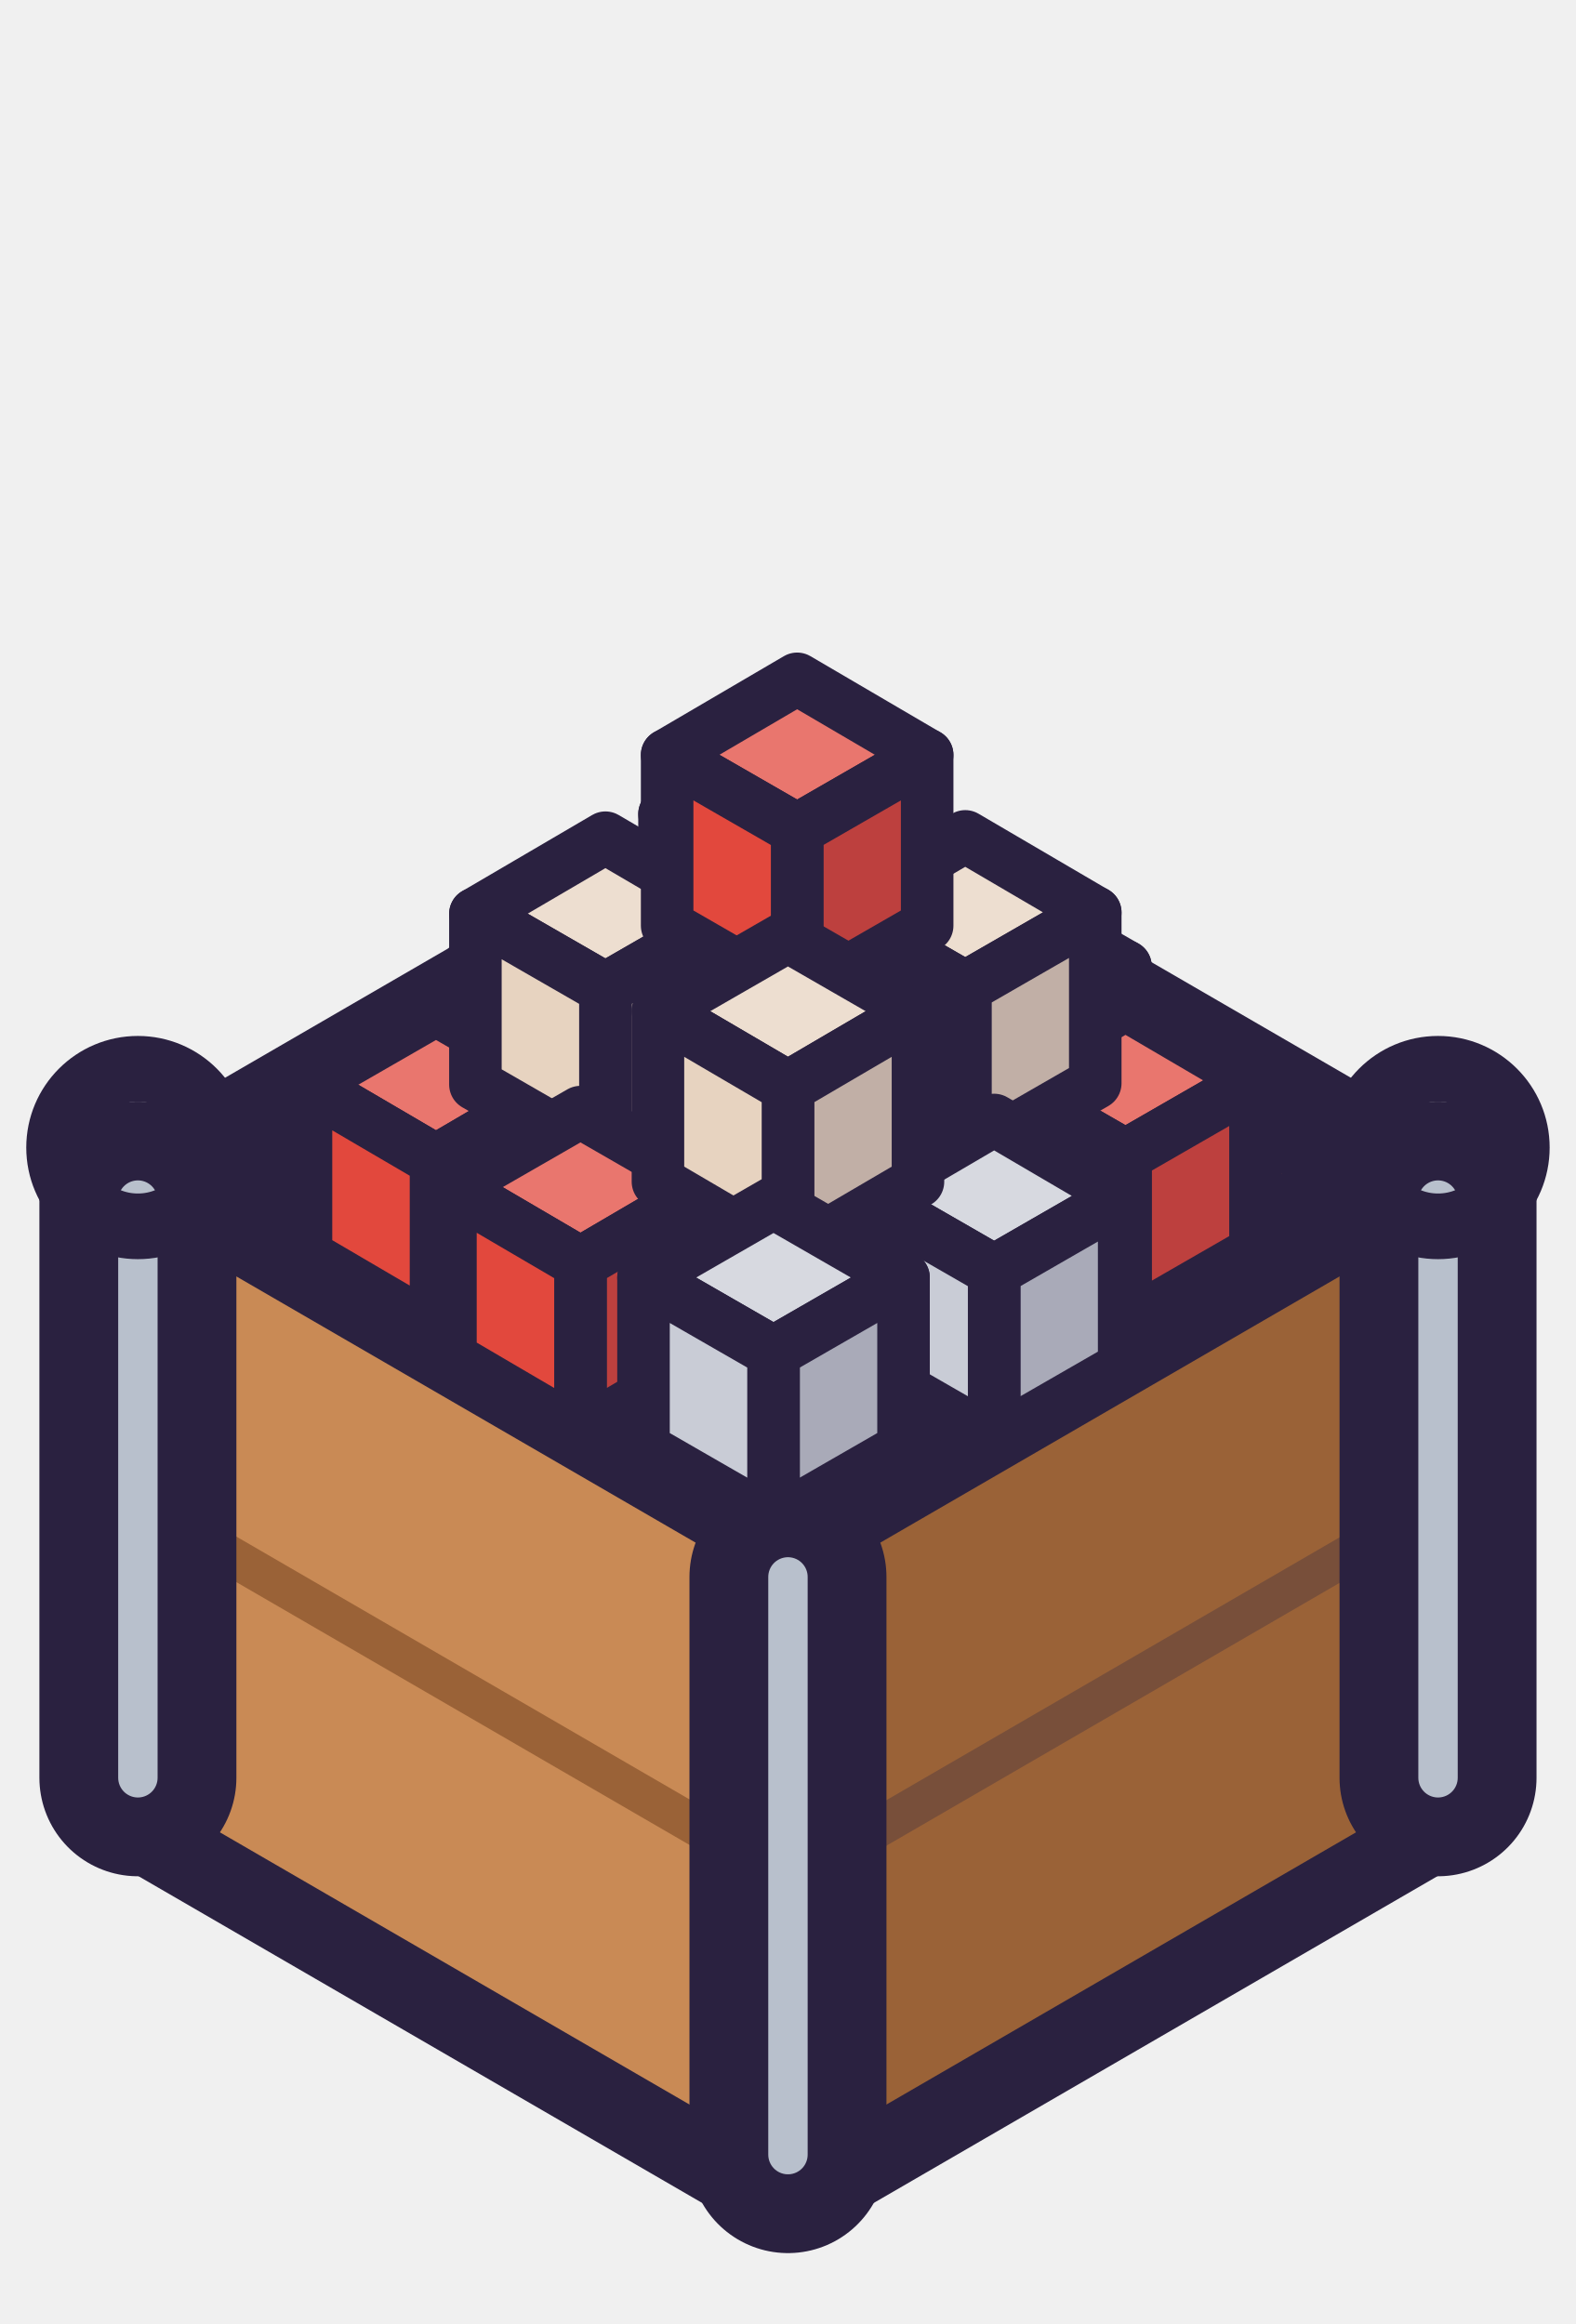
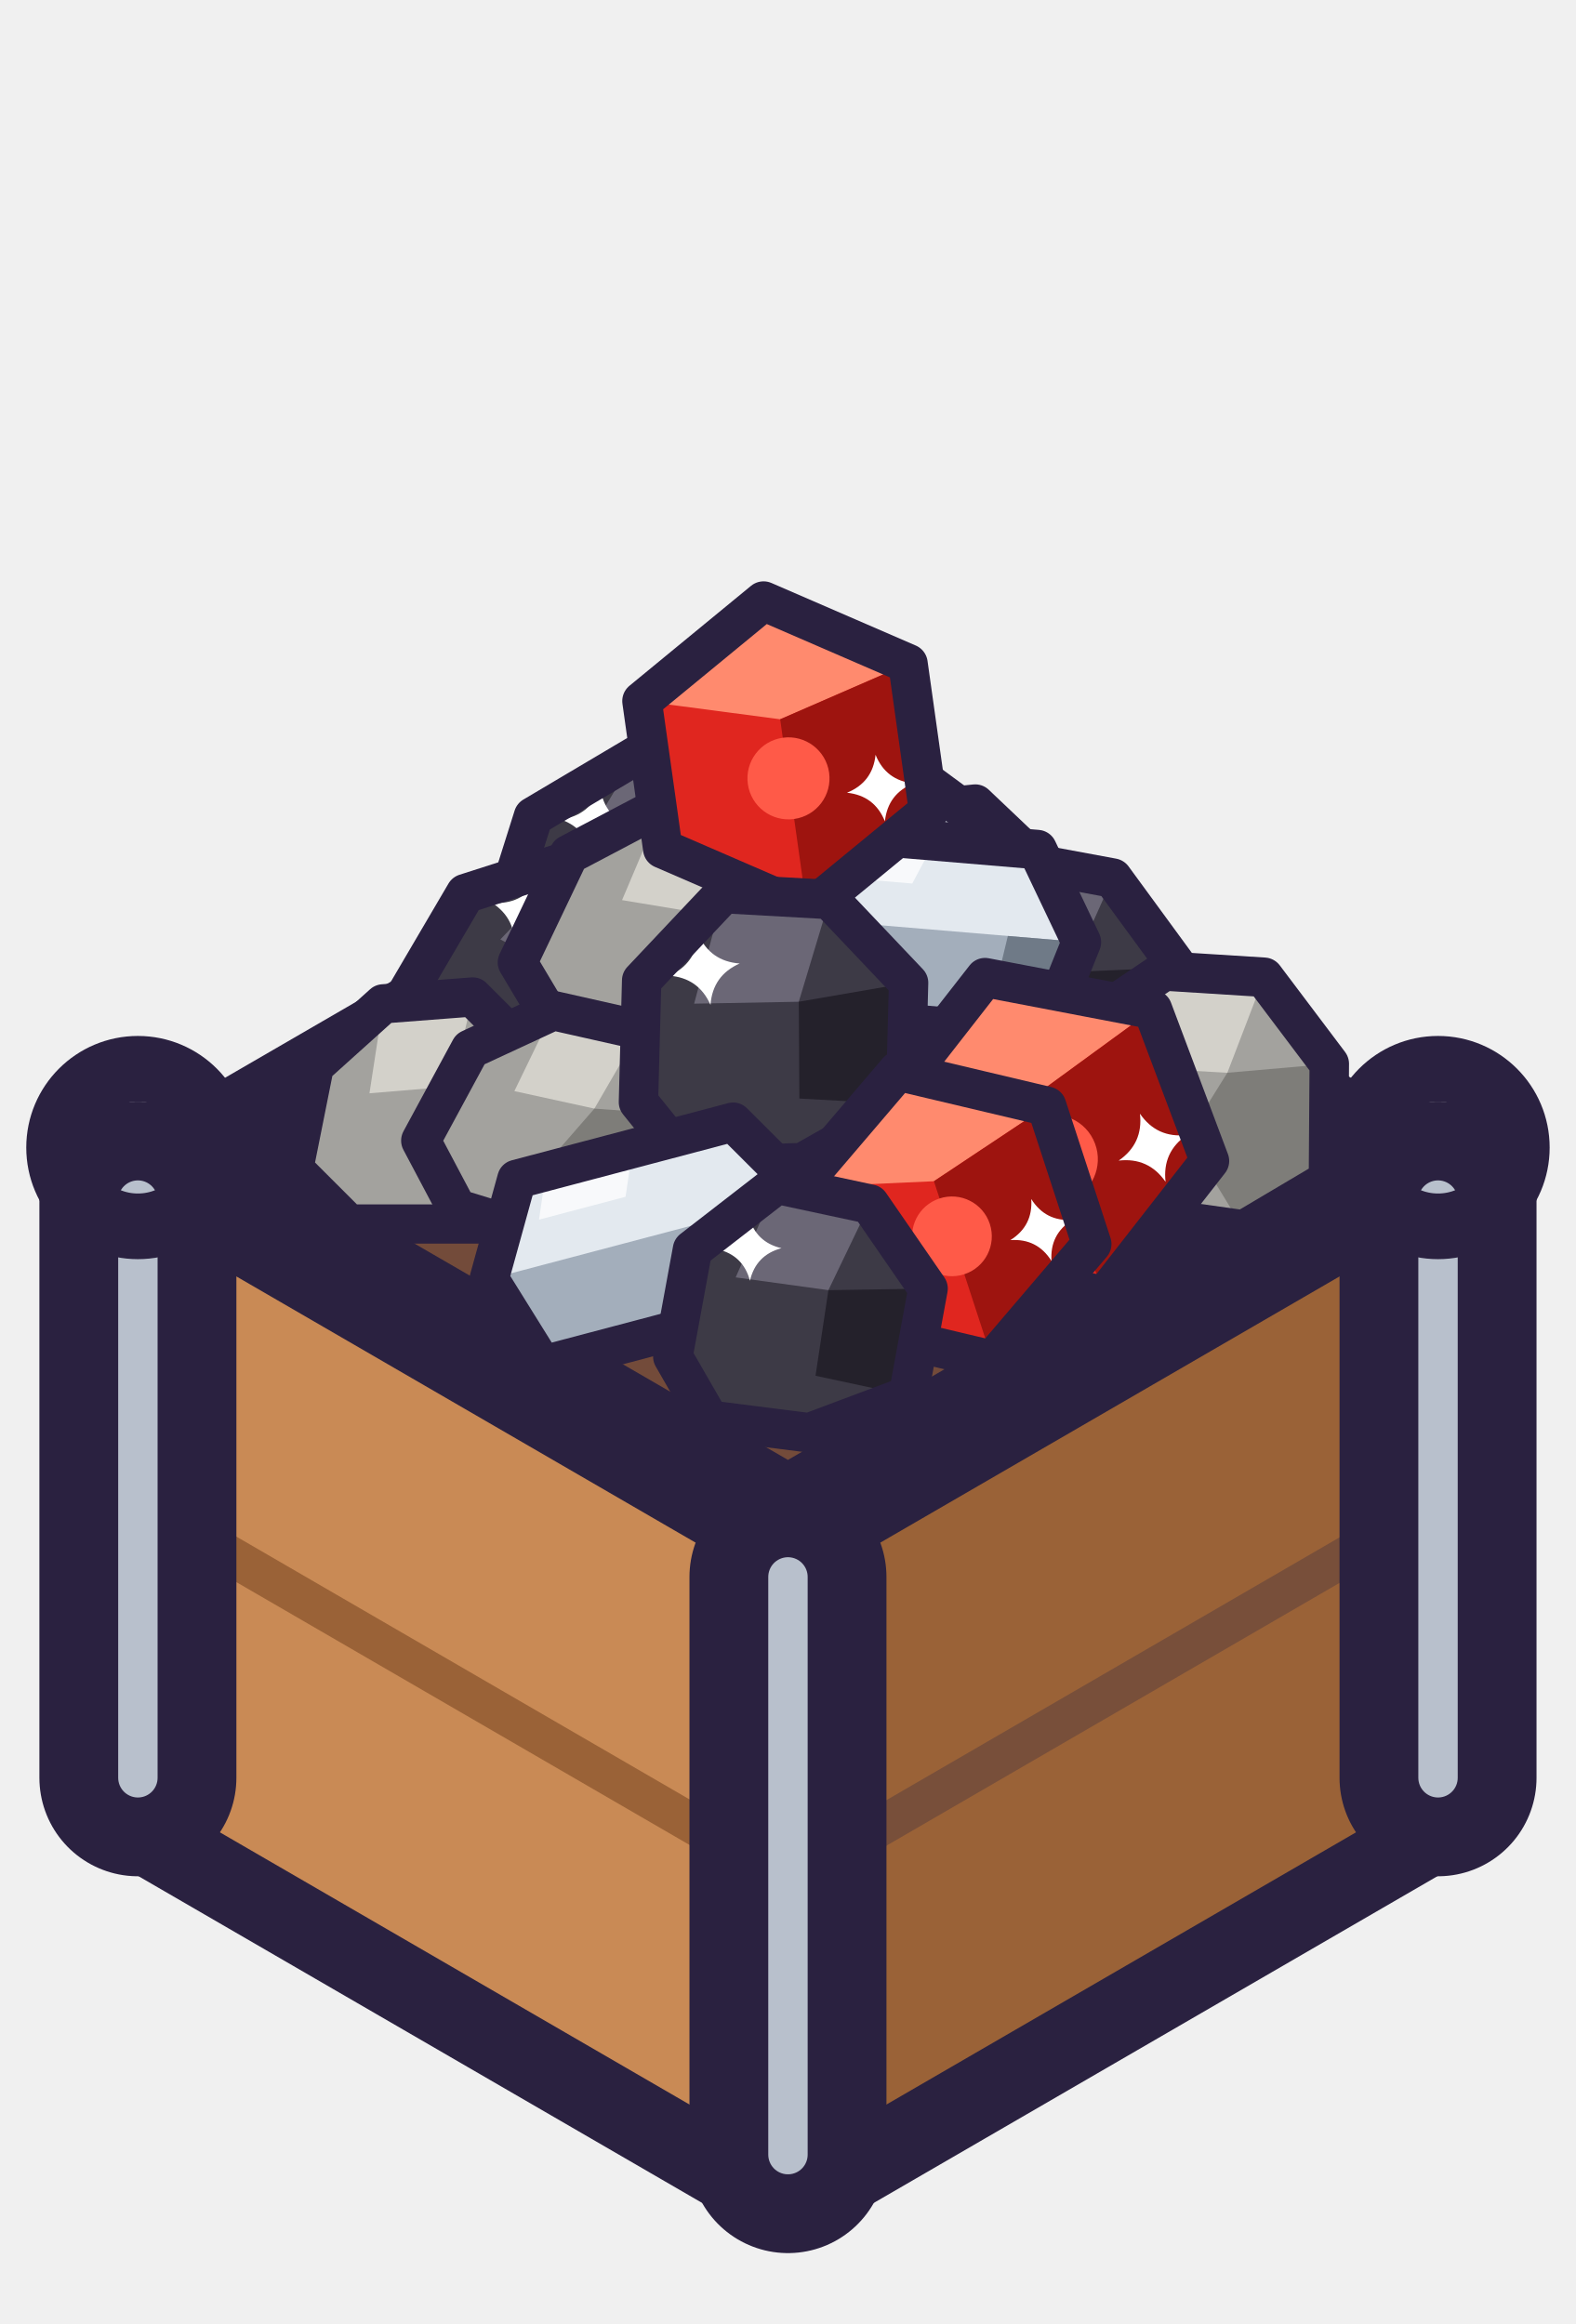
- <svg xmlns="http://www.w3.org/2000/svg" width="120" height="177" viewBox="282 340 120 177" stroke-linejoin="round" stroke-linecap="round">
-   <polygon points="342,400.7 391.5,429.4 342,458.1 292.5,429.4" fill="#d7a780" stroke="#2a2140" stroke-width="6" />
-   <polygon points="391.5,479.4 342,508.1 342,458.1 391.5,429.4" fill="#9a6237" stroke="#2a2140" stroke-width="6" />
-   <polygon points="342,508.1 292.5,479.4 292.5,429.4 342,458.1" fill="#c98a55" stroke="#2a2140" stroke-width="6" />
-   <polygon points="342,405.3 383.6,429.4 342,453.5 300.4,429.4" fill="#734b3a" stroke="#2a2140" stroke-width="4" />
-   <path d="M294.2 455.4 L340.4 482.2" stroke="#9a6237" stroke-width="3" fill="none" />
-   <path d="M343.7 482.2 L389.9 455.4" stroke="#784f3a" stroke-width="3" fill="none" />
-   <path d="M292.5 475.4 L292.5 431.4" stroke="#2a2140" stroke-width="15" fill="none" />
-   <path d="M292.5 475.4 L292.5 431.4" stroke="#b8c0cc" stroke-width="3" fill="none" />
-   <path d="M342 504.1 L342 460.1" stroke="#2a2140" stroke-width="15" fill="none" />
-   <path d="M342 504.1 L342 460.1" stroke="#b8c0cc" stroke-width="3" fill="none" />
-   <path d="M391.5 475.4 L391.5 431.4" stroke="#2a2140" stroke-width="15" fill="none" />
-   <path d="M391.5 475.4 L391.5 431.4" stroke="#b8c0cc" stroke-width="3" fill="none" />
-   <polygon points="342.3,401.4 352.2,407.1 342.3,412.9 332.4,407.1" fill="#e9766e" stroke="#2a2140" stroke-width="4" />
-   <polygon points="352.2,420.1 342.3,425.9 342.3,412.9 352.2,407.1" fill="#bd403e" stroke="#2a2140" stroke-width="4" />
-   <polygon points="342.3,425.9 332.4,420.1 332.4,407.1 342.3,412.9" fill="#e2483d" stroke="#2a2140" stroke-width="4" />
-   <polygon points="327.6,407.7 337.5,413.5 327.6,419.2 317.7,413.5" fill="#e9766e" stroke="#2a2140" stroke-width="4" />
-   <polygon points="337.5,426.5 327.6,432.2 327.6,419.2 337.5,413.5" fill="#bd403e" stroke="#2a2140" stroke-width="4" />
-   <polygon points="327.6,432.2 317.7,426.5 317.7,413.5 327.6,419.2" fill="#e2483d" stroke="#2a2140" stroke-width="4" />
-   <polygon points="357.8,407.9 367.7,413.6 357.8,419.4 347.9,413.6" fill="#edded0" stroke="#2a2140" stroke-width="4" />
-   <polygon points="367.7,426.6 357.8,432.4 357.8,419.4 367.7,413.6" fill="#c1afa6" stroke="#2a2140" stroke-width="4" />
-   <polygon points="357.8,432.4 347.9,426.6 347.9,413.6 357.8,419.4" fill="#e7d3c0" stroke="#2a2140" stroke-width="4" />
-   <polygon points="342.5,396.2 352.4,402 342.5,407.7 332.6,402" fill="#d7d9e0" stroke="#2a2140" stroke-width="4" />
-   <polygon points="352.4,415 342.5,420.7 342.5,407.7 352.4,402" fill="#a9aab8" stroke="#2a2140" stroke-width="4" />
-   <polygon points="342.5,420.7 332.6,415 332.6,402 342.5,407.7" fill="#c9ccd6" stroke="#2a2140" stroke-width="4" />
-   <polygon points="367.7,416.5 377.6,422.3 367.7,428 357.8,422.3" fill="#e9766e" stroke="#2a2140" stroke-width="4" />
-   <polygon points="377.6,435.3 367.7,441 367.7,428 377.6,422.3" fill="#bd403e" stroke="#2a2140" stroke-width="4" />
-   <polygon points="367.7,441 357.8,435.3 357.8,422.3 367.7,428" fill="#e2483d" stroke="#2a2140" stroke-width="4" />
-   <polygon points="342.4,413.9 352.3,419.6 342.4,425.4 332.5,419.6" fill="#d7d9e0" stroke="#2a2140" stroke-width="4" />
-   <polygon points="352.3,432.6 342.4,438.4 342.4,425.4 352.3,419.6" fill="#a9aab8" stroke="#2a2140" stroke-width="4" />
-   <polygon points="342.4,438.4 332.5,432.6 332.5,419.6 342.4,425.4" fill="#c9ccd6" stroke="#2a2140" stroke-width="4" />
-   <polygon points="315.2,416.9 325.1,422.6 315.2,428.4 305.3,422.6" fill="#e9766e" stroke="#2a2140" stroke-width="4" />
-   <polygon points="325.1,435.6 315.2,441.4 315.2,428.4 325.1,422.6" fill="#bd403e" stroke="#2a2140" stroke-width="4" />
-   <polygon points="315.2,441.4 305.3,435.6 305.3,422.6 315.2,428.4" fill="#e2483d" stroke="#2a2140" stroke-width="4" />
-   <polygon points="355.5,403.7 365.4,409.5 355.5,415.2 345.6,409.5" fill="#edded0" stroke="#2a2140" stroke-width="4" />
-   <polygon points="365.4,422.5 355.5,428.2 355.5,415.2 365.4,409.5" fill="#c1afa6" stroke="#2a2140" stroke-width="4" />
-   <polygon points="355.5,428.2 345.6,422.5 345.6,409.5 355.5,415.2" fill="#e7d3c0" stroke="#2a2140" stroke-width="4" />
-   <polygon points="328.1,403.8 338,409.6 328.1,415.3 318.2,409.6" fill="#edded0" stroke="#2a2140" stroke-width="4" />
-   <polygon points="338,422.6 328.1,428.3 328.1,415.3 338,409.6" fill="#c1afa6" stroke="#2a2140" stroke-width="4" />
-   <polygon points="328.1,428.3 318.2,422.6 318.2,409.6 328.1,415.3" fill="#e7d3c0" stroke="#2a2140" stroke-width="4" />
-   <polygon points="326.2,424.7 336.1,430.4 326.2,436.2 316.3,430.4" fill="#e9766e" stroke="#2a2140" stroke-width="4" />
-   <polygon points="336.1,443.4 326.2,449.2 326.2,436.2 336.1,430.4" fill="#bd403e" stroke="#2a2140" stroke-width="4" />
-   <polygon points="326.2,449.2 316.3,443.4 316.3,430.4 326.2,436.2" fill="#e2483d" stroke="#2a2140" stroke-width="4" />
-   <polygon points="357.7,425.3 367.6,431.1 357.7,436.8 347.8,431.1" fill="#d7d9e0" stroke="#2a2140" stroke-width="4" />
-   <polygon points="367.6,444.1 357.7,449.8 357.7,436.8 367.6,431.1" fill="#a9aab8" stroke="#2a2140" stroke-width="4" />
-   <polygon points="357.7,449.8 347.8,444.1 347.8,431.1 357.7,436.8" fill="#c9ccd6" stroke="#2a2140" stroke-width="4" />
-   <polygon points="342.7,391.7 352.6,397.5 342.7,403.2 332.8,397.5" fill="#e9766e" stroke="#2a2140" stroke-width="4" />
-   <polygon points="352.6,410.5 342.7,416.2 342.7,403.2 352.6,397.5" fill="#bd403e" stroke="#2a2140" stroke-width="4" />
-   <polygon points="342.7,416.2 332.8,410.5 332.8,397.5 342.7,403.2" fill="#e2483d" stroke="#2a2140" stroke-width="4" />
-   <polygon points="342,411.3 351.9,417 342,422.8 332.1,417" fill="#edded0" stroke="#2a2140" stroke-width="4" />
-   <polygon points="351.9,430 342,435.8 342,422.8 351.9,417" fill="#c1afa6" stroke="#2a2140" stroke-width="4" />
-   <polygon points="342,435.8 332.1,430 332.1,417 342,422.8" fill="#e7d3c0" stroke="#2a2140" stroke-width="4" />
-   <polygon points="340.9,431.6 350.8,437.3 340.9,443 331,437.3" fill="#d7d9e0" stroke="#2a2140" stroke-width="4" />
-   <polygon points="350.8,450.3 340.9,456 340.9,443 350.8,437.3" fill="#a9aab8" stroke="#2a2140" stroke-width="4" />
-   <polygon points="340.9,456 331,450.3 331,437.3 340.9,443" fill="#c9ccd6" stroke="#2a2140" stroke-width="4" />
-   <circle cx="292.5" cy="427.4" r="6" fill="none" stroke="#2a2140" stroke-width="5" />
-   <circle cx="391.5" cy="427.4" r="6" fill="none" stroke="#2a2140" stroke-width="5" />
+ <svg xmlns="http://www.w3.org/2000/svg" width="120" height="177" viewBox="282 150 120 177" stroke-linejoin="round" stroke-linecap="round">
+   <polygon points="342,210.7 391.5,239.4 342,268.1 292.5,239.4" fill="#d7a780" stroke="#2a2140" stroke-width="6" />
+   <polygon points="391.5,289.4 342,318.1 342,268.1 391.5,239.4" fill="#9a6237" stroke="#2a2140" stroke-width="6" />
+   <polygon points="342,318.1 292.5,289.4 292.5,239.4 342,268.1" fill="#c98a55" stroke="#2a2140" stroke-width="6" />
+   <polygon points="342,215.3 383.6,239.4 342,263.5 300.4,239.4" fill="#734b3a" stroke="#2a2140" stroke-width="4" />
+   <path d="M294.2 265.4 L340.4 292.2" stroke="#9a6237" stroke-width="3" fill="none" />
+   <path d="M343.7 292.2 L389.9 265.4" stroke="#784f3a" stroke-width="3" fill="none" />
+   <path d="M292.5 285.4 L292.5 241.4" stroke="#2a2140" stroke-width="15" fill="none" />
+   <path d="M292.5 285.4 L292.5 241.4" stroke="#b8c0cc" stroke-width="3" fill="none" />
+   <path d="M342 314.1 L342 270.1" stroke="#2a2140" stroke-width="15" fill="none" />
+   <path d="M342 314.1 L342 270.1" stroke="#b8c0cc" stroke-width="3" fill="none" />
+   <path d="M391.5 285.4 L391.5 241.4" stroke="#2a2140" stroke-width="15" fill="none" />
+   <path d="M391.5 285.4 L391.5 241.4" stroke="#b8c0cc" stroke-width="3" fill="none" />
+   <g transform="translate(342.7 217.6) rotate(8.5) scale(0.286) translate(-50 -55)">
+     <polygon points="50,8 86,30 86,70 50,92 14,70 14,30" fill="#e0261f" />
+     <polygon points="50,8 86,30 50,40 14,30" fill="#ff8a6e" />
+     <polygon points="86,30 86,70 50,92 50,40" fill="#9e140f" />
+     <circle cx="50" cy="56" r="11" fill="#ff5a48" />
+     <path d="M74 53 Q75.8 60.2 83 62 Q75.8 63.8 74 71 Q72.2 63.8 65 62 Q72.2 60.2 74 53 Z" fill="#ffffff" />
+     <polygon points="50,8 86,30 86,70 50,92 14,70 14,30" fill="none" stroke="#2a2140" stroke-width="10.5" />
+   </g>
+   <g transform="translate(330.4 218.8) rotate(6.2) scale(0.302) translate(-50 -55)">
+     <polygon points="16,66 22,36 46,18 72,24 88,48 82,78 54,88 26,84" fill="#3d3a46" />
+     <polygon points="46,18 72,24 60,48 34,44" fill="#6b6776" />
+     <polygon points="60,48 88,48 82,78 56,72" fill="#24212b" />
+     <path d="M38 27 Q39.8 34.2 47 36 Q39.8 37.8 38 45 Q36.2 37.8 29 36 Q36.2 34.2 38 27 Z" fill="#ffffff" />
+     <polygon points="16,66 22,36 46,18 72,24 88,48 82,78 54,88 26,84" fill="none" stroke="#2a2140" stroke-width="9.9" />
+   </g>
+   <g transform="translate(352.4 220.3) rotate(-1.5) scale(0.256) translate(-50 -55)">
+     <polygon points="14,70 20,40 40,22 66,20 86,40 90,70 70,86 30,86" fill="#a3a29e" />
+     <polygon points="40,22 66,20 60,46 36,48" fill="#d3d1ca" />
+     <polygon points="60,46 86,40 90,70 70,86 52,64" fill="#7e7d79" />
+     <polygon points="14,70 20,40 40,22 66,20 86,40 90,70 70,86 30,86" fill="none" stroke="#2a2140" stroke-width="11.7" />
+   </g>
+   <g transform="translate(360.7 226.2) rotate(-2.5) scale(0.292) translate(-50 -55)">
+     <polygon points="16,66 22,36 46,18 72,24 88,48 82,78 54,88 26,84" fill="#3d3a46" />
+     <polygon points="46,18 72,24 60,48 34,44" fill="#6b6776" />
+     <polygon points="60,48 88,48 82,78 56,72" fill="#24212b" />
+     <path d="M38 27 Q39.8 34.2 47 36 Q39.8 37.8 38 45 Q36.2 37.8 29 36 Q36.2 34.2 38 27 Z" fill="#ffffff" />
+     <polygon points="16,66 22,36 46,18 72,24 88,48 82,78 54,88 26,84" fill="none" stroke="#2a2140" stroke-width="10.3" />
+   </g>
+   <g transform="translate(323.6 226.3) rotate(19.1) scale(0.304) translate(-50 -55)">
+     <polygon points="16,66 22,36 46,18 72,24 88,48 82,78 54,88 26,84" fill="#3d3a46" />
+     <polygon points="46,18 72,24 60,48 34,44" fill="#6b6776" />
+     <polygon points="60,48 88,48 82,78 56,72" fill="#24212b" />
+     <path d="M38 27 Q39.8 34.2 47 36 Q39.8 37.8 38 45 Q36.2 37.8 29 36 Q36.2 34.2 38 27 Z" fill="#ffffff" />
+     <polygon points="16,66 22,36 46,18 72,24 88,48 82,78 54,88 26,84" fill="none" stroke="#2a2140" stroke-width="9.9" />
+   </g>
+   <g transform="translate(345.5 217.2) rotate(-23.4) scale(0.268) translate(-50 -55)">
+     <polygon points="20,30 80,30 94,54 86,80 14,80 6,54" fill="#a3aebb" />
+     <polygon points="20,30 80,30 94,54 6,54" fill="#e3e9ef" />
+     <polygon points="74,54 94,54 86,80 70,80" fill="#6f7a87" />
+     <polygon points="26,35 50,35 47,42 23,42" fill="#ffffff" opacity="0.75" />
+     <polygon points="20,30 80,30 94,54 86,80 14,80 6,54" fill="none" stroke="#2a2140" stroke-width="11.2" />
+   </g>
+   <g transform="translate(372.2 233.9) rotate(8) scale(0.292) translate(-50 -55)">
+     <polygon points="14,70 20,40 40,22 66,20 86,40 90,70 70,86 30,86" fill="#a3a29e" />
+     <polygon points="40,22 66,20 60,46 36,48" fill="#d3d1ca" />
+     <polygon points="60,46 86,40 90,70 70,86 52,64" fill="#7e7d79" />
+     <polygon points="14,70 20,40 40,22 66,20 86,40 90,70 70,86 30,86" fill="none" stroke="#2a2140" stroke-width="10.3" />
+   </g>
+   <g transform="translate(313.8 235.1) rotate(0) scale(0.262) translate(-50 -55)">
+     <polygon points="14,70 20,40 40,22 66,20 86,40 90,70 70,86 30,86" fill="#a3a29e" />
+     <polygon points="40,22 66,20 60,46 36,48" fill="#d3d1ca" />
+     <polygon points="60,46 86,40 90,70 70,86 52,64" fill="#7e7d79" />
+     <polygon points="14,70 20,40 40,22 66,20 86,40 90,70 70,86 30,86" fill="none" stroke="#2a2140" stroke-width="11.4" />
+   </g>
+   <g transform="translate(352 221) rotate(4.8) scale(0.281) translate(-50 -55)">
+     <polygon points="20,30 80,30 94,54 86,80 14,80 6,54" fill="#a3aebb" />
+     <polygon points="20,30 80,30 94,54 6,54" fill="#e3e9ef" />
+     <polygon points="74,54 94,54 86,80 70,80" fill="#6f7a87" />
+     <polygon points="26,35 50,35 47,42 23,42" fill="#ffffff" opacity="0.75" />
+     <polygon points="20,30 80,30 94,54 86,80 14,80 6,54" fill="none" stroke="#2a2140" stroke-width="10.7" />
+   </g>
+   <g transform="translate(332.9 221.6) rotate(14.2) scale(0.298) translate(-50 -55)">
+     <polygon points="14,70 20,40 40,22 66,20 86,40 90,70 70,86 30,86" fill="#a3a29e" />
+     <polygon points="40,22 66,20 60,46 36,48" fill="#d3d1ca" />
+     <polygon points="60,46 86,40 90,70 70,86 52,64" fill="#7e7d79" />
+     <polygon points="14,70 20,40 40,22 66,20 86,40 90,70 70,86 30,86" fill="none" stroke="#2a2140" stroke-width="10.1" />
+   </g>
+   <g transform="translate(324.1 235.9) rotate(17.1) scale(0.259) translate(-50 -55)">
+     <polygon points="14,70 20,40 40,22 66,20 86,40 90,70 70,86 30,86" fill="#a3a29e" />
+     <polygon points="40,22 66,20 60,46 36,48" fill="#d3d1ca" />
+     <polygon points="60,46 86,40 90,70 70,86 52,64" fill="#7e7d79" />
+     <polygon points="14,70 20,40 40,22 66,20 86,40 90,70 70,86 30,86" fill="none" stroke="#2a2140" stroke-width="11.6" />
+   </g>
+   <g transform="translate(362.1 238) rotate(-20.6) scale(0.308) translate(-50 -55)">
+     <polygon points="50,8 86,30 86,70 50,92 14,70 14,30" fill="#e0261f" />
+     <polygon points="50,8 86,30 50,40 14,30" fill="#ff8a6e" />
+     <polygon points="86,30 86,70 50,92 50,40" fill="#9e140f" />
+     <circle cx="50" cy="56" r="11" fill="#ff5a48" />
+     <path d="M74 53 Q75.8 60.2 83 62 Q75.8 63.8 74 71 Q72.2 63.8 65 62 Q72.2 60.2 74 53 Z" fill="#ffffff" />
+     <polygon points="50,8 86,30 86,70 50,92 14,70 14,30" fill="none" stroke="#2a2140" stroke-width="9.7" />
+   </g>
+   <g transform="translate(342 209) rotate(-8) scale(0.284) translate(-50 -55)">
+     <polygon points="50,8 86,30 86,70 50,92 14,70 14,30" fill="#e0261f" />
+     <polygon points="50,8 86,30 50,40 14,30" fill="#ff8a6e" />
+     <polygon points="86,30 86,70 50,92 50,40" fill="#9e140f" />
+     <circle cx="50" cy="56" r="11" fill="#ff5a48" />
+     <path d="M74 53 Q75.8 60.2 83 62 Q75.8 63.8 74 71 Q72.2 63.8 65 62 Q72.2 60.2 74 53 Z" fill="#ffffff" />
+     <polygon points="50,8 86,30 86,70 50,92 14,70 14,30" fill="none" stroke="#2a2140" stroke-width="10.6" />
+   </g>
+   <g transform="translate(340.2 228.9) rotate(-9.8) scale(0.303) translate(-50 -55)">
+     <polygon points="16,66 22,36 46,18 72,24 88,48 82,78 54,88 26,84" fill="#3d3a46" />
+     <polygon points="46,18 72,24 60,48 34,44" fill="#6b6776" />
+     <polygon points="60,48 88,48 82,78 56,72" fill="#24212b" />
+     <path d="M38 27 Q39.8 34.2 47 36 Q39.8 37.8 38 45 Q36.2 37.8 29 36 Q36.2 34.2 38 27 Z" fill="#ffffff" />
+     <polygon points="16,66 22,36 46,18 72,24 88,48 82,78 54,88 26,84" fill="none" stroke="#2a2140" stroke-width="9.9" />
+   </g>
+   <g transform="translate(354.4 243.9) rotate(-18.1) scale(0.276) translate(-50 -55)">
+     <polygon points="50,8 86,30 86,70 50,92 14,70 14,30" fill="#e0261f" />
+     <polygon points="50,8 86,30 50,40 14,30" fill="#ff8a6e" />
+     <polygon points="86,30 86,70 50,92 50,40" fill="#9e140f" />
+     <circle cx="50" cy="56" r="11" fill="#ff5a48" />
+     <path d="M74 53 Q75.8 60.2 83 62 Q75.8 63.8 74 71 Q72.2 63.8 65 62 Q72.2 60.2 74 53 Z" fill="#ffffff" />
+     <polygon points="50,8 86,30 86,70 50,92 14,70 14,30" fill="none" stroke="#2a2140" stroke-width="10.9" />
+   </g>
+   <g transform="translate(331.4 244.5) rotate(-14.8) scale(0.284) translate(-50 -55)">
+     <polygon points="20,30 80,30 94,54 86,80 14,80 6,54" fill="#a3aebb" />
+     <polygon points="20,30 80,30 94,54 6,54" fill="#e3e9ef" />
+     <polygon points="74,54 94,54 86,80 70,80" fill="#6f7a87" />
+     <polygon points="26,35 50,35 47,42 23,42" fill="#ffffff" opacity="0.75" />
+     <polygon points="20,30 80,30 94,54 86,80 14,80 6,54" fill="none" stroke="#2a2140" stroke-width="10.5" />
+   </g>
+   <g transform="translate(342.4 250.2) rotate(-0.9) scale(0.271) translate(-50 -55)">
+     <polygon points="16,66 22,36 46,18 72,24 88,48 82,78 54,88 26,84" fill="#3d3a46" />
+     <polygon points="46,18 72,24 60,48 34,44" fill="#6b6776" />
+     <polygon points="60,48 88,48 82,78 56,72" fill="#24212b" />
+     <path d="M38 27 Q39.8 34.2 47 36 Q39.8 37.8 38 45 Q36.2 37.8 29 36 Q36.2 34.2 38 27 Z" fill="#ffffff" />
+     <polygon points="16,66 22,36 46,18 72,24 88,48 82,78 54,88 26,84" fill="none" stroke="#2a2140" stroke-width="11.1" />
+   </g>
+   <circle cx="292.5" cy="237.4" r="6" fill="none" stroke="#2a2140" stroke-width="5" />
+   <circle cx="391.5" cy="237.4" r="6" fill="none" stroke="#2a2140" stroke-width="5" />
</svg>
